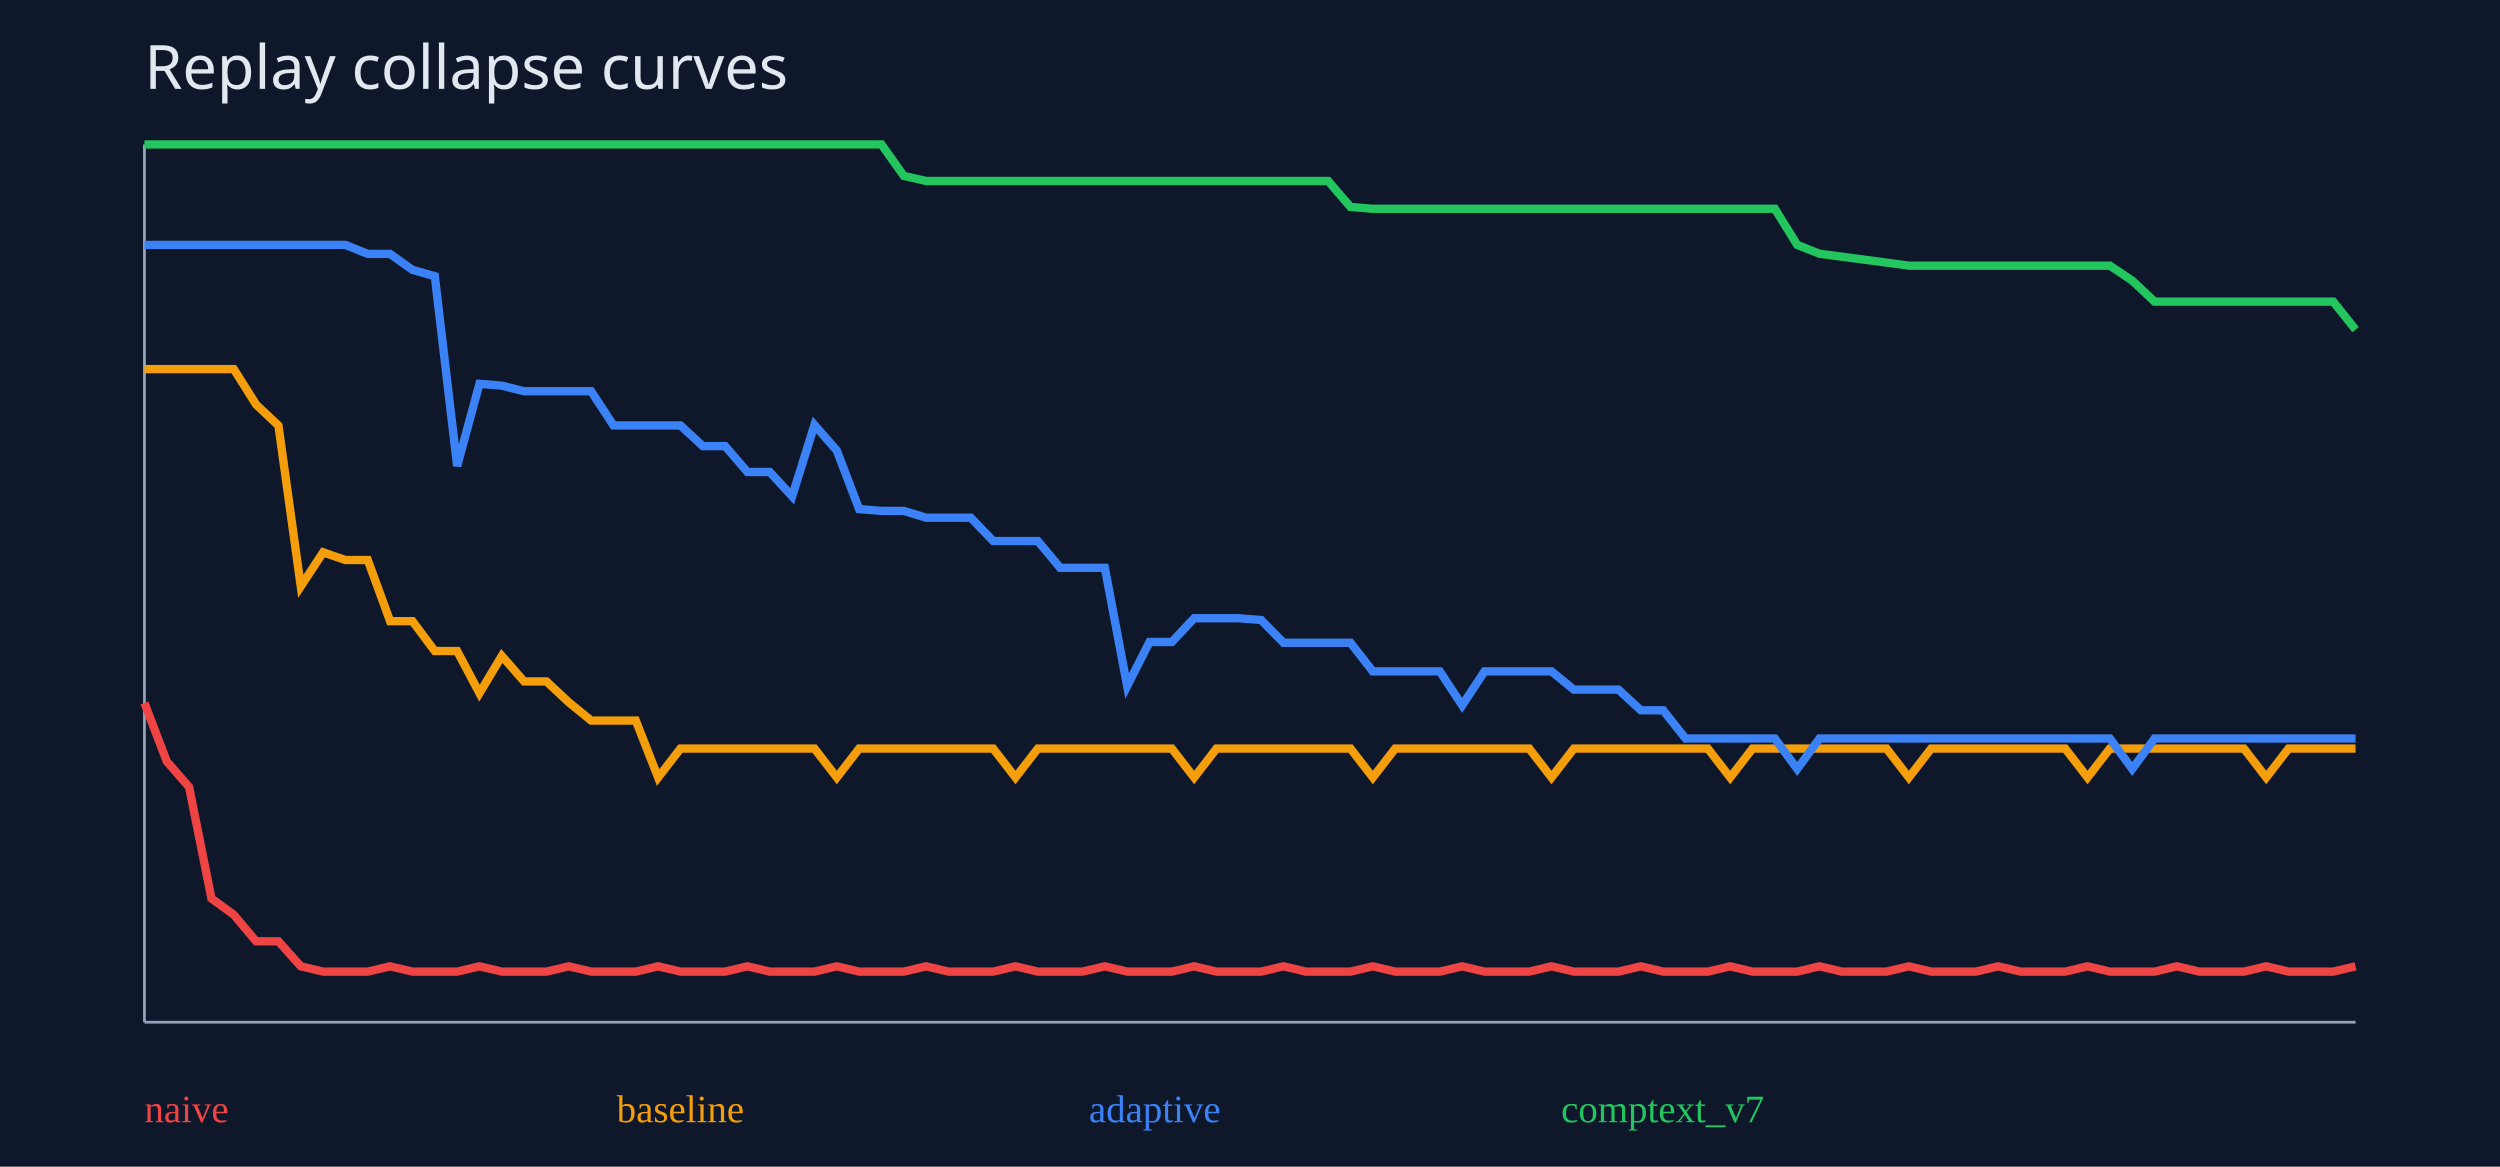
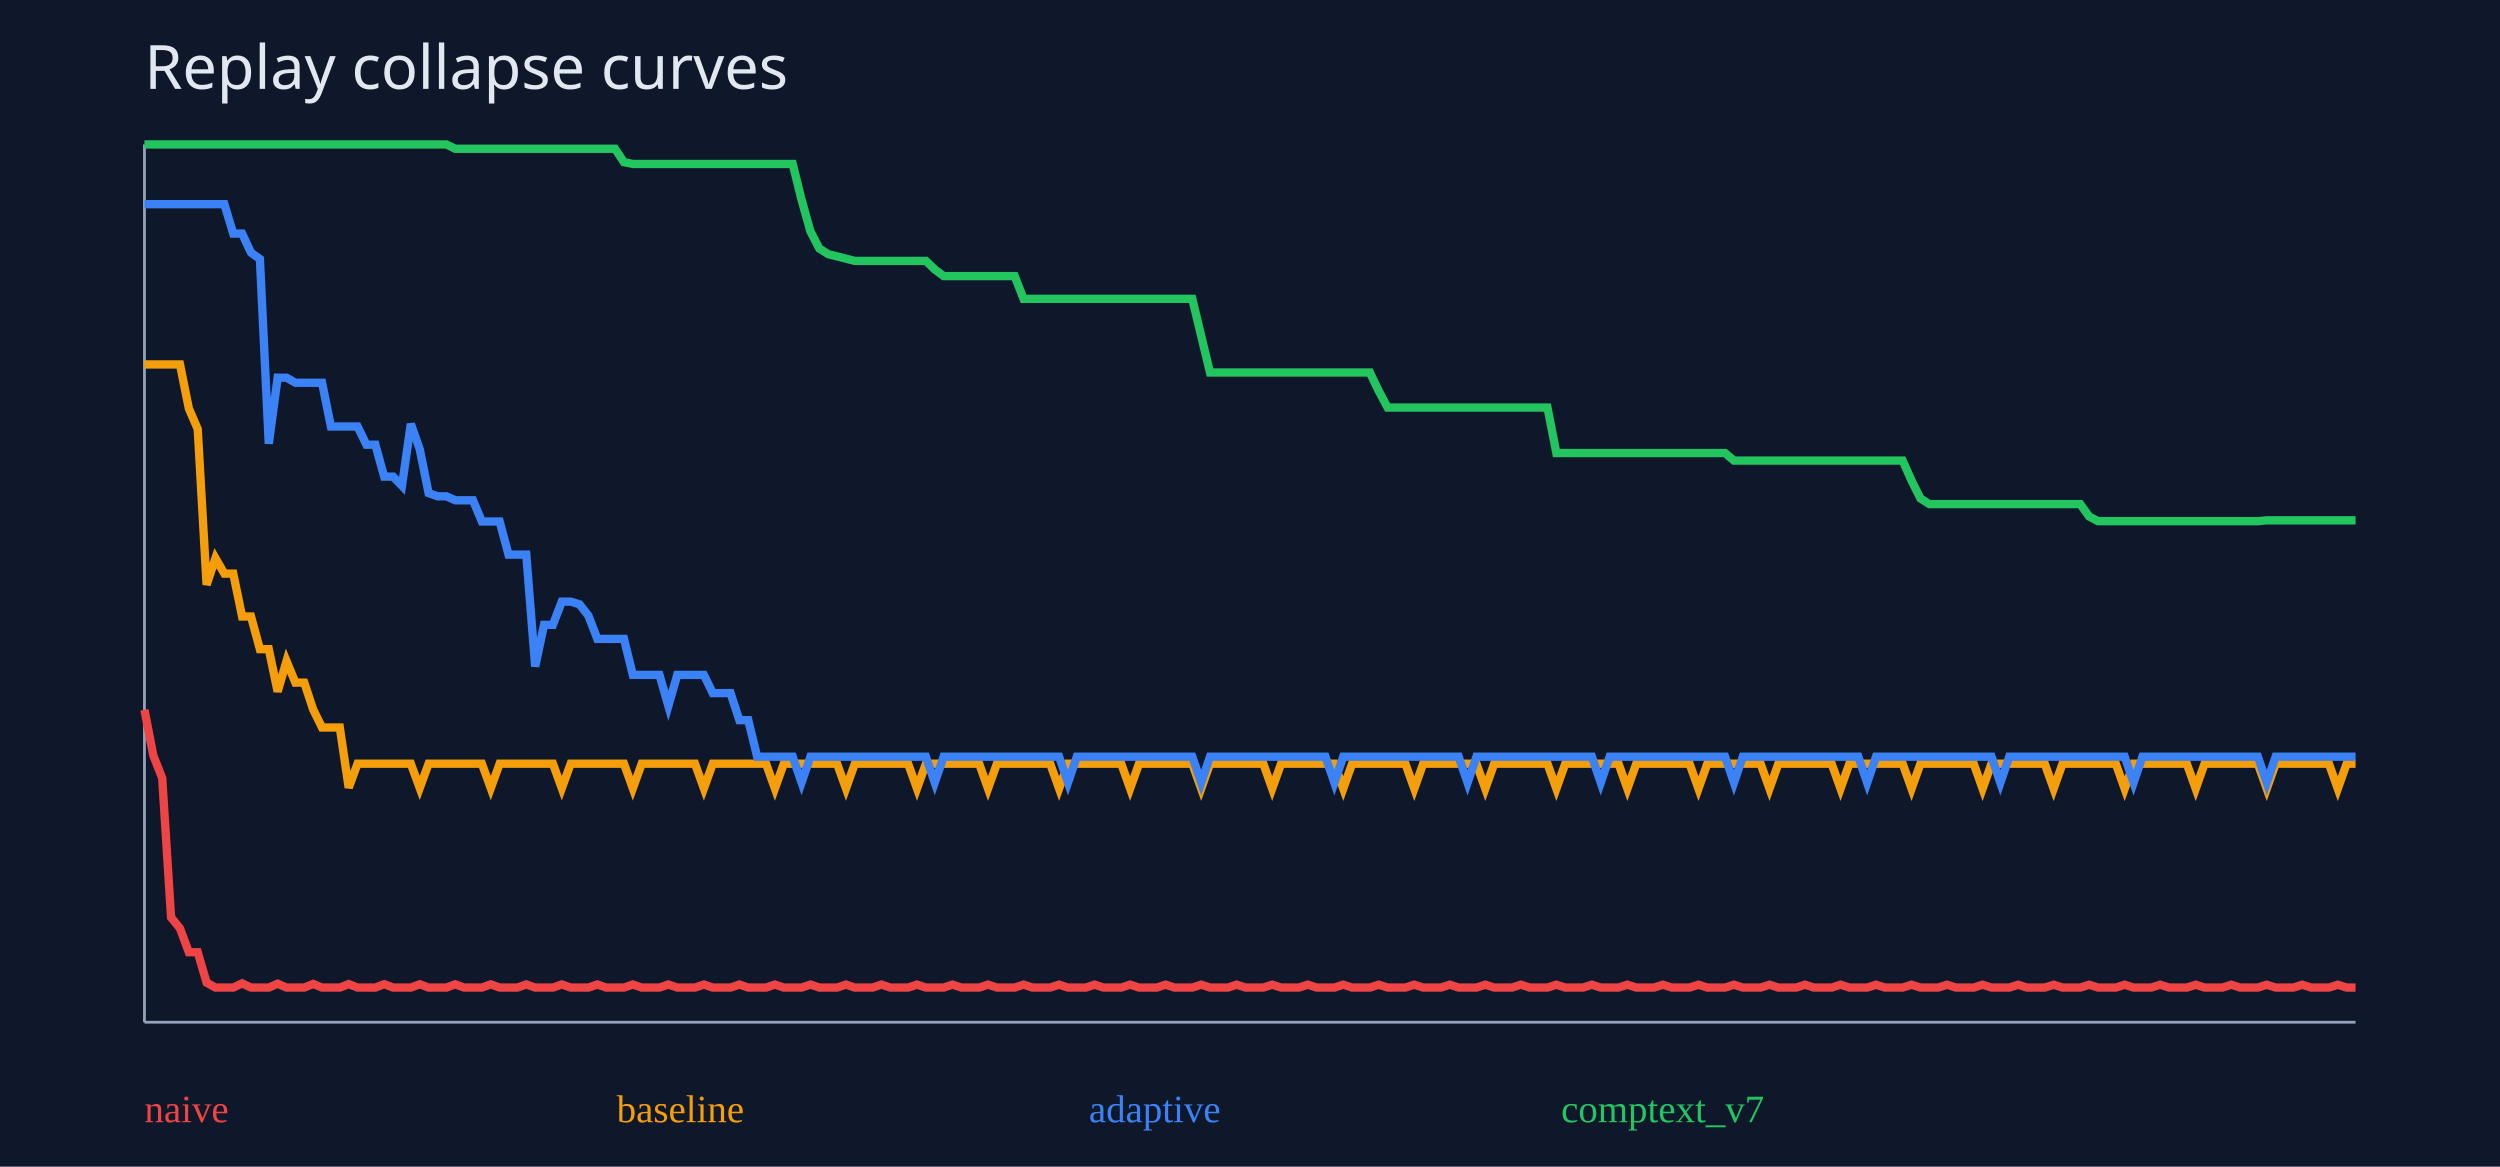
<svg xmlns="http://www.w3.org/2000/svg" width="900" height="420" viewBox="0 0 900 420">
  <rect width="100%" height="100%" fill="#0f172a" />
  <text x="52" y="32" fill="#e2e8f0" font-size="22" font-family="sans-serif">Replay collapse curves</text>
  <line x1="52" y1="368" x2="848" y2="368" stroke="#94a3b8" />
  <line x1="52" y1="52" x2="52" y2="368" stroke="#94a3b8" />
-   <polyline fill="none" stroke="#ef4444" stroke-width="3" points="52.00,253.04 60.04,274.11 68.08,283.33 76.12,323.44 84.16,329.31 92.20,338.87 100.24,338.87 108.28,347.87 116.32,349.78 124.36,349.78 132.40,349.78 140.44,347.87 148.48,349.78 156.53,349.78 164.57,349.78 172.61,347.87 180.65,349.78 188.69,349.78 196.73,349.78 204.77,347.87 212.81,349.78 220.85,349.78 228.89,349.78 236.93,347.87 244.97,349.78 253.01,349.78 261.05,349.78 269.09,347.87 277.13,349.78 285.17,349.78 293.21,349.78 301.25,347.87 309.29,349.78 317.33,349.78 325.37,349.78 333.41,347.87 341.45,349.78 349.49,349.78 357.54,349.78 365.58,347.87 373.62,349.78 381.66,349.78 389.70,349.78 397.74,347.87 405.78,349.78 413.82,349.78 421.86,349.78 429.90,347.87 437.94,349.78 445.98,349.78 454.02,349.78 462.06,347.87 470.10,349.78 478.14,349.78 486.18,349.78 494.22,347.87 502.26,349.78 510.30,349.78 518.34,349.78 526.38,347.87 534.42,349.78 542.46,349.78 550.51,349.78 558.55,347.87 566.59,349.78 574.63,349.78 582.67,349.78 590.71,347.87 598.75,349.78 606.79,349.78 614.83,349.78 622.87,347.87 630.91,349.78 638.95,349.78 646.99,349.78 655.03,347.87 663.07,349.78 671.11,349.78 679.15,349.78 687.19,347.87 695.23,349.78 703.27,349.78 711.31,349.78 719.35,347.87 727.39,349.78 735.43,349.78 743.47,349.78 751.52,347.87 759.56,349.78 767.60,349.78 775.64,349.78 783.68,347.87 791.72,349.78 799.76,349.78 807.80,349.78 815.84,347.87 823.88,349.78 831.92,349.78 839.96,349.78 848.00,347.87" />
-   <polyline fill="none" stroke="#f59e0b" stroke-width="3" points="52.00,132.87 60.04,132.87 68.08,132.87 76.12,132.87 84.16,132.87 92.20,145.64 100.24,153.21 108.28,211.10 116.32,198.84 124.36,201.62 132.40,201.62 140.44,223.61 148.48,223.61 156.53,234.38 164.57,234.38 172.61,249.54 180.65,236.14 188.69,245.32 196.73,245.32 204.77,252.84 212.81,259.40 220.85,259.40 228.89,259.40 236.93,279.90 244.97,269.48 253.01,269.48 261.05,269.48 269.09,269.48 277.13,269.48 285.17,269.48 293.21,269.48 301.25,279.90 309.29,269.48 317.33,269.48 325.37,269.48 333.41,269.48 341.45,269.48 349.49,269.48 357.54,269.48 365.58,279.90 373.62,269.48 381.66,269.48 389.70,269.48 397.74,269.48 405.78,269.48 413.82,269.48 421.86,269.48 429.90,279.90 437.94,269.48 445.98,269.48 454.02,269.48 462.06,269.48 470.10,269.48 478.14,269.48 486.18,269.48 494.22,279.90 502.26,269.48 510.30,269.48 518.34,269.48 526.38,269.48 534.42,269.48 542.46,269.48 550.51,269.48 558.55,279.90 566.59,269.48 574.63,269.48 582.67,269.48 590.71,269.48 598.75,269.48 606.79,269.48 614.83,269.48 622.87,279.90 630.91,269.48 638.95,269.48 646.99,269.48 655.03,269.48 663.07,269.48 671.11,269.48 679.15,269.48 687.19,279.90 695.23,269.48 703.27,269.48 711.31,269.48 719.35,269.48 727.39,269.48 735.43,269.48 743.47,269.48 751.52,279.90 759.56,269.48 767.60,269.48 775.64,269.48 783.68,269.48 791.72,269.48 799.76,269.48 807.80,269.48 815.84,279.90 823.88,269.48 831.92,269.48 839.96,269.48 848.00,269.48" />
-   <polyline fill="none" stroke="#3b82f6" stroke-width="3" points="52.00,88.17 60.04,88.17 68.08,88.17 76.12,88.17 84.16,88.17 92.20,88.17 100.24,88.17 108.28,88.17 116.32,88.17 124.36,88.17 132.40,91.41 140.44,91.41 148.48,97.15 156.53,99.44 164.57,167.76 172.61,138.18 180.65,138.83 188.69,140.85 196.73,140.85 204.77,140.85 212.81,140.85 220.85,153.15 228.89,153.15 236.93,153.15 244.97,153.15 253.01,160.60 261.05,160.60 269.09,169.92 277.13,169.92 285.17,178.69 293.21,152.97 301.25,162.20 309.29,183.27 317.33,183.92 325.37,183.92 333.41,186.38 341.45,186.38 349.49,186.38 357.54,194.77 365.58,194.77 373.62,194.77 381.66,204.42 389.70,204.42 397.74,204.42 405.78,246.98 413.82,231.12 421.86,231.12 429.90,222.57 437.94,222.57 445.98,222.57 454.02,223.22 462.06,231.39 470.10,231.39 478.14,231.39 486.18,231.39 494.22,241.70 502.26,241.70 510.30,241.70 518.34,241.70 526.38,253.93 534.42,241.70 542.46,241.70 550.51,241.70 558.55,241.70 566.59,248.27 574.63,248.27 582.67,248.27 590.71,255.71 598.75,255.71 606.79,265.86 614.83,265.86 622.87,265.86 630.91,265.86 638.95,265.86 646.99,276.83 655.03,265.86 663.07,265.86 671.11,265.86 679.15,265.86 687.19,265.86 695.23,265.86 703.27,265.86 711.31,265.86 719.35,265.86 727.39,265.86 735.43,265.86 743.47,265.86 751.52,265.86 759.56,265.86 767.60,276.83 775.64,265.86 783.68,265.86 791.72,265.86 799.76,265.86 807.80,265.86 815.84,265.86 823.88,265.86 831.92,265.86 839.96,265.86 848.00,265.86" />
-   <polyline fill="none" stroke="#22c55e" stroke-width="3" points="52.00,52.00 60.04,52.00 68.08,52.00 76.12,52.00 84.16,52.00 92.20,52.00 100.24,52.00 108.28,52.00 116.32,52.00 124.36,52.00 132.40,52.00 140.44,52.00 148.48,52.00 156.53,52.00 164.57,52.00 172.61,52.00 180.65,52.00 188.69,52.00 196.73,52.00 204.77,52.00 212.81,52.00 220.85,52.00 228.89,52.00 236.93,52.00 244.97,52.00 253.01,52.00 261.05,52.00 269.09,52.00 277.13,52.00 285.17,52.00 293.21,52.00 301.25,52.00 309.29,52.00 317.33,52.00 325.37,63.32 333.41,65.16 341.45,65.16 349.49,65.16 357.54,65.16 365.58,65.16 373.62,65.16 381.66,65.16 389.70,65.16 397.74,65.16 405.78,65.16 413.82,65.16 421.86,65.16 429.90,65.16 437.94,65.16 445.98,65.16 454.02,65.16 462.06,65.16 470.10,65.16 478.14,65.16 486.18,74.51 494.22,75.16 502.26,75.16 510.30,75.16 518.34,75.16 526.38,75.16 534.42,75.16 542.46,75.16 550.51,75.16 558.55,75.16 566.59,75.16 574.63,75.16 582.67,75.16 590.71,75.16 598.75,75.16 606.79,75.16 614.83,75.16 622.87,75.16 630.91,75.16 638.95,75.16 646.99,88.16 655.03,91.35 663.07,92.41 671.11,93.48 679.15,94.54 687.19,95.64 695.23,95.64 703.27,95.64 711.31,95.64 719.35,95.64 727.39,95.64 735.43,95.64 743.47,95.64 751.52,95.64 759.56,95.64 767.60,101.01 775.64,108.59 783.68,108.59 791.72,108.59 799.76,108.59 807.80,108.59 815.84,108.59 823.88,108.59 831.92,108.59 839.96,108.59 848.00,118.67" />
+   <polyline fill="none" stroke="#ef4444" stroke-width="3" points="52.00,255.53 55.20,272.01 58.39,280.10 61.59,330.28 64.79,334.21 67.98,342.81 71.18,342.81 74.38,353.75 77.57,355.53 80.77,355.53 83.97,355.53 87.16,354.01 90.36,355.53 93.56,355.53 96.76,355.53 99.95,354.14 103.15,355.53 106.35,355.53 109.54,355.53 112.74,354.21 115.94,355.53 119.13,355.53 122.33,355.53 125.53,354.27 128.72,355.53 131.92,355.53 135.12,355.53 138.31,354.30 141.51,355.53 144.71,355.53 147.90,355.53 151.10,354.33 154.30,355.53 157.49,355.53 160.69,355.53 163.89,354.35 167.08,355.53 170.28,355.53 173.48,355.53 176.67,354.37 179.87,355.53 183.07,355.53 186.27,355.53 189.46,354.39 192.66,355.53 195.86,355.53 199.05,355.53 202.25,354.40 205.45,355.53 208.64,355.53 211.84,355.53 215.04,354.41 218.23,355.53 221.43,355.53 224.63,355.53 227.82,354.42 231.02,355.53 234.22,355.53 237.41,355.53 240.61,354.42 243.81,355.53 247.00,355.53 250.20,355.53 253.40,354.43 256.59,355.53 259.79,355.53 262.99,355.53 266.18,354.44 269.38,355.53 272.58,355.53 275.78,355.53 278.97,354.44 282.17,355.53 285.37,355.53 288.56,355.53 291.76,354.44 294.96,355.53 298.15,355.53 301.35,355.53 304.55,354.45 307.74,355.53 310.94,355.53 314.14,355.53 317.33,354.45 320.53,355.53 323.73,355.53 326.92,355.53 330.12,354.46 333.32,355.53 336.51,355.53 339.71,355.53 342.91,354.46 346.10,355.53 349.30,355.53 352.50,355.53 355.69,354.46 358.89,355.53 362.09,355.53 365.29,355.53 368.48,354.46 371.68,355.53 374.88,355.53 378.07,355.53 381.27,354.47 384.47,355.53 387.66,355.53 390.86,355.53 394.06,354.47 397.25,355.53 400.45,355.53 403.65,355.53 406.84,354.47 410.04,355.53 413.24,355.53 416.43,355.53 419.63,354.47 422.83,355.53 426.02,355.53 429.22,355.53 432.42,354.47 435.61,355.53 438.81,355.53 442.01,355.53 445.20,354.48 448.40,355.53 451.60,355.53 454.80,355.53 457.99,354.48 461.19,355.53 464.39,355.53 467.58,355.53 470.78,354.48 473.98,355.53 477.17,355.53 480.37,355.53 483.57,354.48 486.76,355.53 489.96,355.53 493.16,355.53 496.35,354.48 499.55,355.53 502.75,355.53 505.94,355.53 509.14,354.48 512.34,355.53 515.53,355.53 518.73,355.53 521.93,354.48 525.12,355.53 528.32,355.53 531.52,355.53 534.71,354.49 537.91,355.53 541.11,355.53 544.31,355.53 547.50,354.49 550.70,355.53 553.90,355.53 557.09,355.53 560.29,354.49 563.49,355.53 566.68,355.53 569.88,355.53 573.08,354.49 576.27,355.53 579.47,355.53 582.67,355.53 585.86,354.49 589.06,355.53 592.26,355.53 595.45,355.53 598.65,354.49 601.85,355.53 605.04,355.53 608.24,355.53 611.44,354.49 614.63,355.53 617.83,355.53 621.03,355.53 624.22,354.49 627.42,355.53 630.62,355.53 633.82,355.53 637.01,354.49 640.21,355.53 643.41,355.53 646.60,355.53 649.80,354.49 653.00,355.53 656.19,355.53 659.39,355.53 662.59,354.49 665.78,355.53 668.98,355.53 672.18,355.53 675.37,354.50 678.57,355.53 681.77,355.53 684.96,355.53 688.16,354.50 691.36,355.53 694.55,355.53 697.75,355.53 700.95,354.50 704.14,355.53 707.34,355.53 710.54,355.53 713.73,354.50 716.93,355.53 720.13,355.53 723.33,355.53 726.52,354.50 729.72,355.53 732.92,355.53 736.11,355.53 739.31,354.50 742.51,355.53 745.70,355.53 748.90,355.53 752.10,354.50 755.29,355.53 758.49,355.53 761.69,355.53 764.88,354.50 768.08,355.53 771.28,355.53 774.47,355.53 777.67,354.50 780.87,355.53 784.06,355.53 787.26,355.53 790.46,354.50 793.65,355.53 796.85,355.53 800.05,355.53 803.24,354.50 806.44,355.53 809.64,355.53 812.84,355.53 816.03,354.50 819.23,355.53 822.43,355.53 825.62,355.53 828.82,354.50 832.02,355.53 835.21,355.53 838.41,355.53 841.61,354.50 844.80,355.53 848.00,355.53" />
+   <polyline fill="none" stroke="#f59e0b" stroke-width="3" points="52.00,131.19 55.20,131.19 58.39,131.19 61.59,131.19 64.79,131.19 67.98,147.03 71.18,154.46 74.38,210.52 77.57,200.94 80.77,206.50 83.97,206.50 87.16,221.93 90.36,221.93 93.56,233.69 96.76,233.69 99.95,248.97 103.15,237.99 106.35,245.75 109.54,245.75 112.74,255.43 115.94,261.91 119.13,261.91 122.33,261.91 125.53,283.57 128.72,274.94 131.92,274.94 135.12,274.94 138.31,274.94 141.51,274.94 144.71,274.94 147.90,274.94 151.10,283.67 154.30,274.94 157.49,274.94 160.69,274.94 163.89,274.94 167.08,274.94 170.28,274.94 173.48,274.94 176.67,283.73 179.87,274.94 183.07,274.94 186.27,274.94 189.46,274.94 192.66,274.94 195.86,274.94 199.05,274.94 202.25,283.77 205.45,274.94 208.64,274.94 211.84,274.94 215.04,274.94 218.23,274.94 221.43,274.94 224.63,274.94 227.82,283.80 231.02,274.94 234.22,274.94 237.41,274.94 240.61,274.94 243.81,274.94 247.00,274.94 250.20,274.94 253.40,283.82 256.59,274.94 259.79,274.94 262.99,274.94 266.18,274.94 269.38,274.94 272.58,274.94 275.78,274.94 278.97,283.84 282.17,274.94 285.37,274.94 288.56,274.94 291.76,274.94 294.96,274.94 298.15,274.94 301.35,274.94 304.55,283.85 307.74,274.94 310.94,274.94 314.14,274.94 317.33,274.94 320.53,274.94 323.73,274.94 326.92,274.94 330.12,283.86 333.32,274.94 336.51,274.94 339.71,274.94 342.91,274.94 346.10,274.94 349.30,274.94 352.50,274.94 355.69,283.87 358.89,274.94 362.09,274.94 365.29,274.94 368.48,274.94 371.68,274.94 374.88,274.94 378.07,274.94 381.27,283.88 384.47,274.94 387.66,274.94 390.86,274.94 394.06,274.94 397.25,274.94 400.45,274.94 403.65,274.94 406.84,283.89 410.04,274.94 413.24,274.94 416.43,274.94 419.63,274.94 422.83,274.94 426.02,274.94 429.22,274.94 432.42,283.89 435.61,274.94 438.81,274.94 442.01,274.94 445.20,274.94 448.40,274.94 451.60,274.94 454.80,274.94 457.99,283.90 461.19,274.94 464.39,274.94 467.58,274.94 470.78,274.94 473.98,274.94 477.17,274.94 480.37,274.94 483.57,283.90 486.76,274.94 489.96,274.94 493.16,274.94 496.35,274.94 499.55,274.94 502.75,274.94 505.94,274.94 509.14,283.91 512.34,274.94 515.53,274.94 518.73,274.94 521.93,274.94 525.12,274.94 528.32,274.94 531.52,274.94 534.71,283.91 537.91,274.94 541.11,274.94 544.31,274.94 547.50,274.94 550.70,274.94 553.90,274.94 557.09,274.94 560.29,283.91 563.49,274.94 566.68,274.94 569.88,274.94 573.08,274.94 576.27,274.94 579.47,274.94 582.67,274.94 585.86,283.92 589.06,274.94 592.26,274.94 595.45,274.94 598.65,274.94 601.85,274.94 605.04,274.94 608.24,274.94 611.44,283.92 614.63,274.94 617.83,274.94 621.03,274.94 624.22,274.94 627.42,274.94 630.62,274.94 633.82,274.94 637.01,283.92 640.21,274.94 643.41,274.94 646.60,274.94 649.80,274.94 653.00,274.94 656.19,274.94 659.39,274.94 662.59,283.92 665.78,274.94 668.98,274.94 672.18,274.94 675.37,274.94 678.57,274.94 681.77,274.94 684.96,274.94 688.16,283.93 691.36,274.94 694.55,274.94 697.75,274.94 700.95,274.94 704.14,274.94 707.34,274.94 710.54,274.94 713.73,283.93 716.93,274.94 720.13,274.94 723.33,274.94 726.52,274.94 729.72,274.94 732.92,274.94 736.11,274.94 739.31,283.93 742.51,274.94 745.70,274.94 748.90,274.94 752.10,274.94 755.29,274.94 758.49,274.94 761.69,274.94 764.88,283.93 768.08,274.94 771.28,274.94 774.47,274.94 777.67,274.94 780.87,274.94 784.06,274.94 787.26,274.94 790.46,283.93 793.65,274.94 796.85,274.94 800.05,274.94 803.24,274.94 806.44,274.94 809.64,274.94 812.84,274.94 816.03,283.93 819.23,274.94 822.43,274.94 825.62,274.94 828.82,274.94 832.02,274.94 835.21,274.94 838.41,274.94 841.61,283.94 844.80,274.94 848.00,274.94" />
+   <polyline fill="none" stroke="#3b82f6" stroke-width="3" points="52.00,73.50 55.20,73.50 58.39,73.50 61.59,73.50 64.79,73.50 67.98,73.50 71.18,73.50 74.38,73.50 77.57,73.50 80.77,73.50 83.97,84.09 87.16,84.09 90.36,90.95 93.56,93.24 96.76,159.73 99.95,135.96 103.15,135.96 106.35,137.79 109.54,137.79 112.74,137.79 115.94,137.79 119.13,153.53 122.33,153.53 125.53,153.53 128.72,153.53 131.92,160.09 135.12,160.09 138.31,171.59 141.51,171.59 144.71,174.89 147.90,152.60 151.10,161.70 154.30,177.52 157.49,178.66 160.69,178.66 163.89,180.10 167.08,180.10 170.28,180.10 173.48,187.75 176.67,187.75 179.87,187.75 183.07,199.66 186.27,199.66 189.46,199.66 192.66,239.94 195.86,224.93 199.05,224.93 202.25,216.58 205.45,216.58 208.64,217.57 211.84,221.67 215.04,230.00 218.23,230.00 221.43,230.00 224.63,230.00 227.82,242.97 231.02,242.97 234.22,242.97 237.41,242.97 240.61,254.12 243.81,242.97 247.00,242.97 250.20,242.97 253.40,242.97 256.59,249.51 259.79,249.51 262.99,249.51 266.18,259.27 269.38,259.27 272.58,272.41 275.78,272.41 278.97,272.41 282.17,272.41 285.37,272.41 288.56,281.70 291.76,272.41 294.96,272.41 298.15,272.41 301.35,272.41 304.55,272.41 307.74,272.41 310.94,272.41 314.14,272.41 317.33,272.41 320.53,272.41 323.73,272.41 326.92,272.41 330.12,272.41 333.32,272.41 336.51,281.72 339.71,272.41 342.91,272.41 346.10,272.41 349.30,272.41 352.50,272.41 355.69,272.41 358.89,272.41 362.09,272.41 365.29,272.41 368.48,272.41 371.68,272.41 374.88,272.41 378.07,272.41 381.27,272.41 384.47,281.74 387.66,272.41 390.86,272.41 394.06,272.41 397.25,272.41 400.45,272.41 403.65,272.41 406.84,272.41 410.04,272.41 413.24,272.41 416.43,272.41 419.63,272.41 422.83,272.41 426.02,272.41 429.22,272.41 432.42,281.75 435.61,272.41 438.81,272.41 442.01,272.41 445.20,272.41 448.40,272.41 451.60,272.41 454.80,272.41 457.99,272.41 461.19,272.41 464.39,272.41 467.58,272.41 470.78,272.41 473.98,272.41 477.17,272.41 480.37,281.76 483.57,272.41 486.76,272.41 489.96,272.41 493.16,272.41 496.35,272.41 499.55,272.41 502.75,272.41 505.94,272.41 509.14,272.41 512.34,272.41 515.53,272.41 518.73,272.41 521.93,272.41 525.12,272.41 528.32,281.77 531.52,272.41 534.71,272.41 537.91,272.41 541.11,272.41 544.31,272.41 547.50,272.41 550.70,272.41 553.90,272.41 557.09,272.41 560.29,272.41 563.49,272.41 566.68,272.41 569.88,272.41 573.08,272.41 576.27,281.77 579.47,272.41 582.67,272.41 585.86,272.41 589.06,272.41 592.26,272.41 595.45,272.41 598.65,272.41 601.85,272.41 605.04,272.41 608.24,272.41 611.44,272.41 614.63,272.41 617.83,272.41 621.03,272.41 624.22,281.78 627.42,272.41 630.62,272.41 633.82,272.41 637.01,272.41 640.21,272.41 643.41,272.41 646.60,272.41 649.80,272.41 653.00,272.41 656.19,272.41 659.39,272.41 662.59,272.41 665.78,272.41 668.98,272.41 672.18,281.78 675.37,272.41 678.57,272.41 681.77,272.41 684.96,272.41 688.16,272.41 691.36,272.41 694.55,272.41 697.75,272.41 700.95,272.41 704.14,272.41 707.34,272.41 710.54,272.41 713.73,272.41 716.93,272.41 720.13,281.79 723.33,272.41 726.52,272.41 729.72,272.41 732.92,272.41 736.11,272.41 739.31,272.41 742.51,272.41 745.70,272.41 748.90,272.41 752.10,272.41 755.29,272.41 758.49,272.41 761.69,272.41 764.88,272.41 768.08,281.79 771.28,272.41 774.47,272.41 777.67,272.41 780.87,272.41 784.06,272.41 787.26,272.41 790.46,272.41 793.65,272.41 796.85,272.41 800.05,272.41 803.24,272.41 806.44,272.41 809.64,272.41 812.84,272.41 816.03,281.79 819.23,272.41 822.43,272.41 825.62,272.41 828.82,272.41 832.02,272.41 835.21,272.41 838.41,272.41 841.61,272.41 844.80,272.41 848.00,272.41" />
+   <polyline fill="none" stroke="#22c55e" stroke-width="3" points="52.00,52.00 55.20,52.00 58.39,52.00 61.59,52.00 64.79,52.00 67.98,52.00 71.18,52.00 74.38,52.00 77.57,52.00 80.77,52.00 83.97,52.00 87.16,52.00 90.36,52.00 93.56,52.00 96.76,52.00 99.95,52.00 103.15,52.00 106.35,52.00 109.54,52.00 112.74,52.00 115.94,52.00 119.13,52.00 122.33,52.00 125.53,52.00 128.72,52.00 131.92,52.00 135.12,52.00 138.31,52.00 141.51,52.00 144.71,52.00 147.90,52.00 151.10,52.00 154.30,52.00 157.49,52.00 160.69,52.00 163.89,53.56 167.08,53.56 170.28,53.56 173.48,53.56 176.67,53.56 179.87,53.56 183.07,53.56 186.27,53.56 189.46,53.56 192.66,53.56 195.86,53.56 199.05,53.56 202.25,53.56 205.45,53.56 208.64,53.56 211.84,53.56 215.04,53.56 218.23,53.56 221.43,53.56 224.63,58.40 227.82,59.02 231.02,59.02 234.22,59.02 237.41,59.02 240.61,59.02 243.81,59.02 247.00,59.02 250.20,59.02 253.40,59.02 256.59,59.02 259.79,59.02 262.99,59.02 266.18,59.02 269.38,59.02 272.58,59.02 275.78,59.02 278.97,59.02 282.17,59.02 285.37,59.02 288.56,71.88 291.76,83.33 294.96,89.46 298.15,91.49 301.35,92.30 304.55,93.12 307.74,93.93 310.94,93.93 314.14,93.93 317.33,93.93 320.53,93.93 323.73,93.93 326.92,93.93 330.12,93.93 333.32,93.93 336.51,96.99 339.71,99.39 342.91,99.39 346.10,99.39 349.30,99.39 352.50,99.39 355.69,99.39 358.89,99.39 362.09,99.39 365.29,99.39 368.48,107.57 371.68,107.57 374.88,107.57 378.07,107.57 381.27,107.57 384.47,107.57 387.66,107.57 390.86,107.57 394.06,107.57 397.25,107.57 400.45,107.57 403.65,107.57 406.84,107.57 410.04,107.57 413.24,107.57 416.43,107.57 419.63,107.57 422.83,107.57 426.02,107.57 429.22,107.57 432.42,120.91 435.61,134.09 438.81,134.09 442.01,134.09 445.20,134.09 448.40,134.09 451.60,134.09 454.80,134.09 457.99,134.09 461.19,134.09 464.39,134.09 467.58,134.09 470.78,134.09 473.98,134.09 477.17,134.09 480.37,134.09 483.57,134.09 486.76,134.09 489.96,134.09 493.16,134.09 496.35,140.77 499.55,146.72 502.75,146.72 505.94,146.72 509.14,146.72 512.34,146.72 515.53,146.72 518.73,146.72 521.93,146.72 525.12,146.72 528.32,146.72 531.52,146.72 534.71,146.72 537.91,146.72 541.11,146.72 544.31,146.72 547.50,146.72 550.70,146.72 553.90,146.72 557.09,146.72 560.29,163.10 563.49,163.10 566.68,163.10 569.88,163.10 573.08,163.10 576.27,163.10 579.47,163.10 582.67,163.10 585.86,163.10 589.06,163.10 592.26,163.10 595.45,163.10 598.65,163.10 601.85,163.10 605.04,163.10 608.24,163.10 611.44,163.10 614.63,163.10 617.83,163.10 621.03,163.10 624.22,165.81 627.42,165.81 630.62,165.81 633.82,165.81 637.01,165.81 640.21,165.81 643.41,165.81 646.60,165.81 649.80,165.81 653.00,165.81 656.19,165.81 659.39,165.81 662.59,165.81 665.78,165.81 668.98,165.81 672.18,165.81 675.37,165.81 678.57,165.81 681.77,165.81 684.96,165.81 688.16,173.02 691.36,179.43 694.55,181.48 697.75,181.48 700.95,181.48 704.14,181.48 707.34,181.48 710.54,181.48 713.73,181.48 716.93,181.48 720.13,181.48 723.33,181.48 726.52,181.48 729.72,181.48 732.92,181.48 736.11,181.48 739.31,181.48 742.51,181.48 745.70,181.48 748.90,181.48 752.10,185.94 755.29,187.63 758.49,187.63 761.69,187.63 764.88,187.63 768.08,187.63 771.28,187.63 774.47,187.63 777.67,187.63 780.87,187.63 784.06,187.63 787.26,187.63 790.46,187.63 793.65,187.63 796.85,187.63 800.05,187.63 803.24,187.63 806.44,187.63 809.64,187.63 812.84,187.63 816.03,187.32 819.23,187.32 822.43,187.32 825.62,187.32 828.82,187.32 832.02,187.32 835.21,187.32 838.41,187.32 841.61,187.32 844.80,187.32 848.00,187.32" />
  <text x="52" y="404" fill="#ef4444" font-size="14">naive</text>
  <text x="222" y="404" fill="#f59e0b" font-size="14">baseline</text>
  <text x="392" y="404" fill="#3b82f6" font-size="14">adaptive</text>
  <text x="562" y="404" fill="#22c55e" font-size="14">comptext_v7</text>
</svg>
